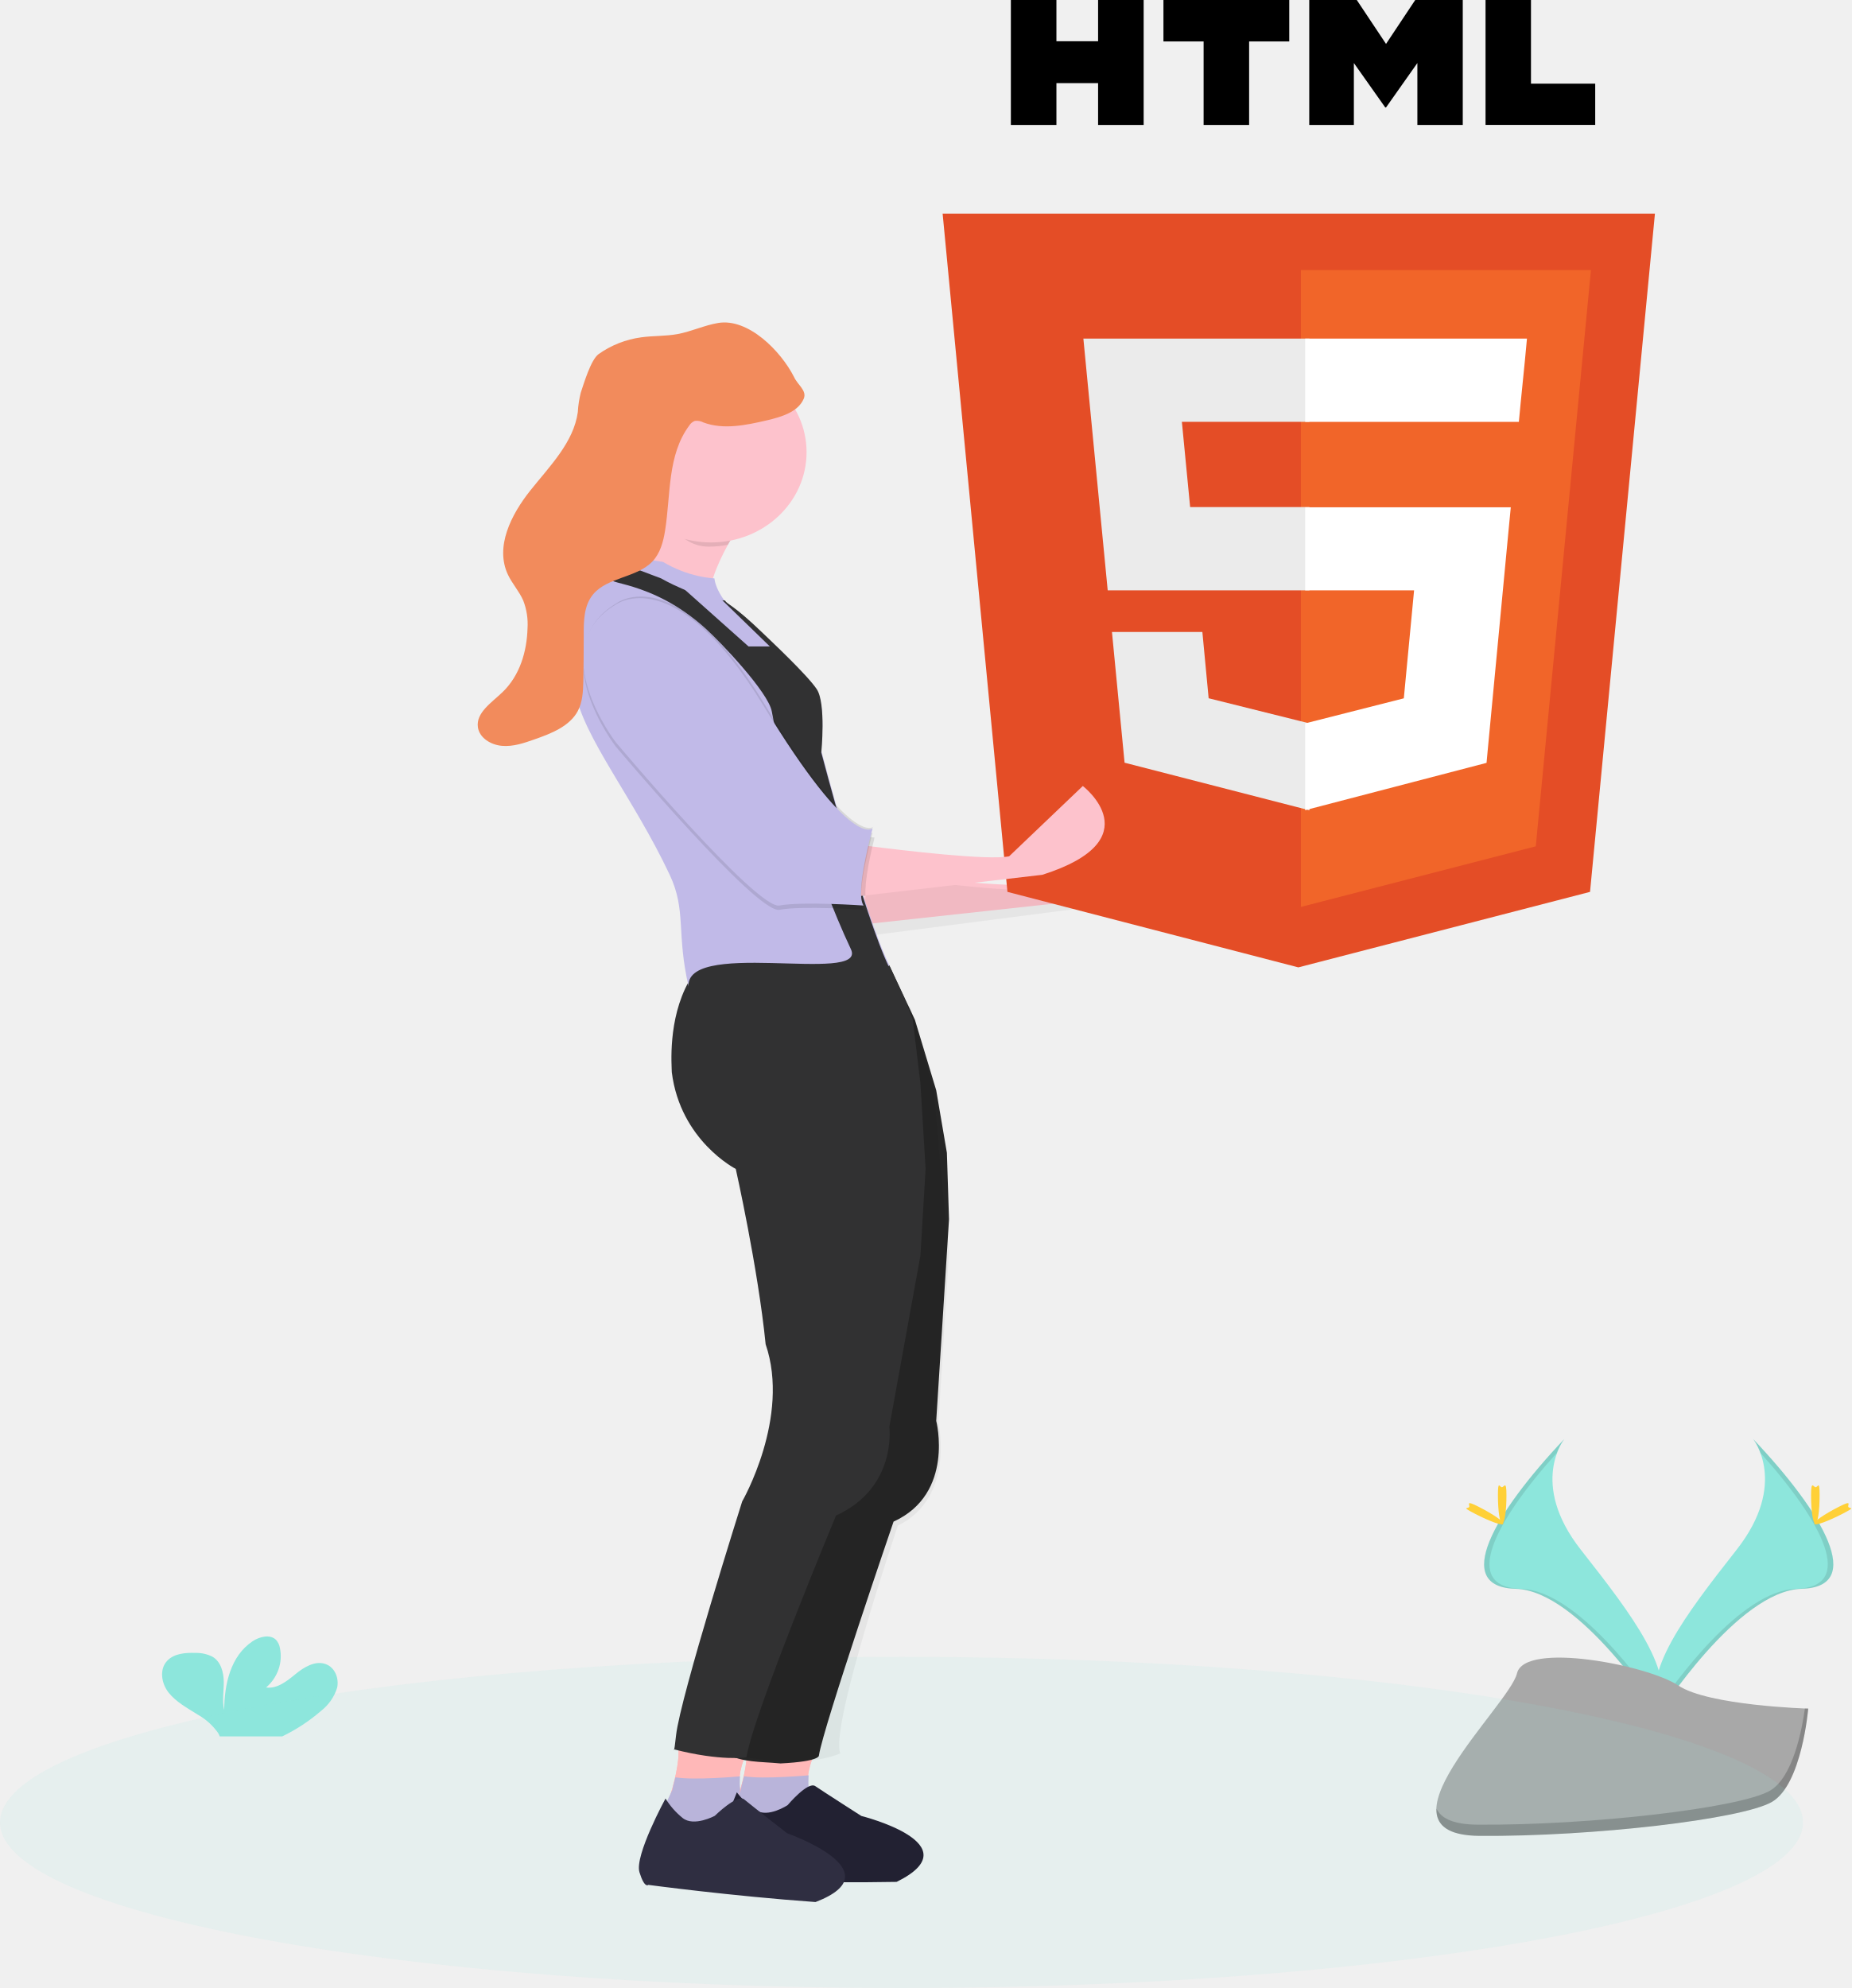
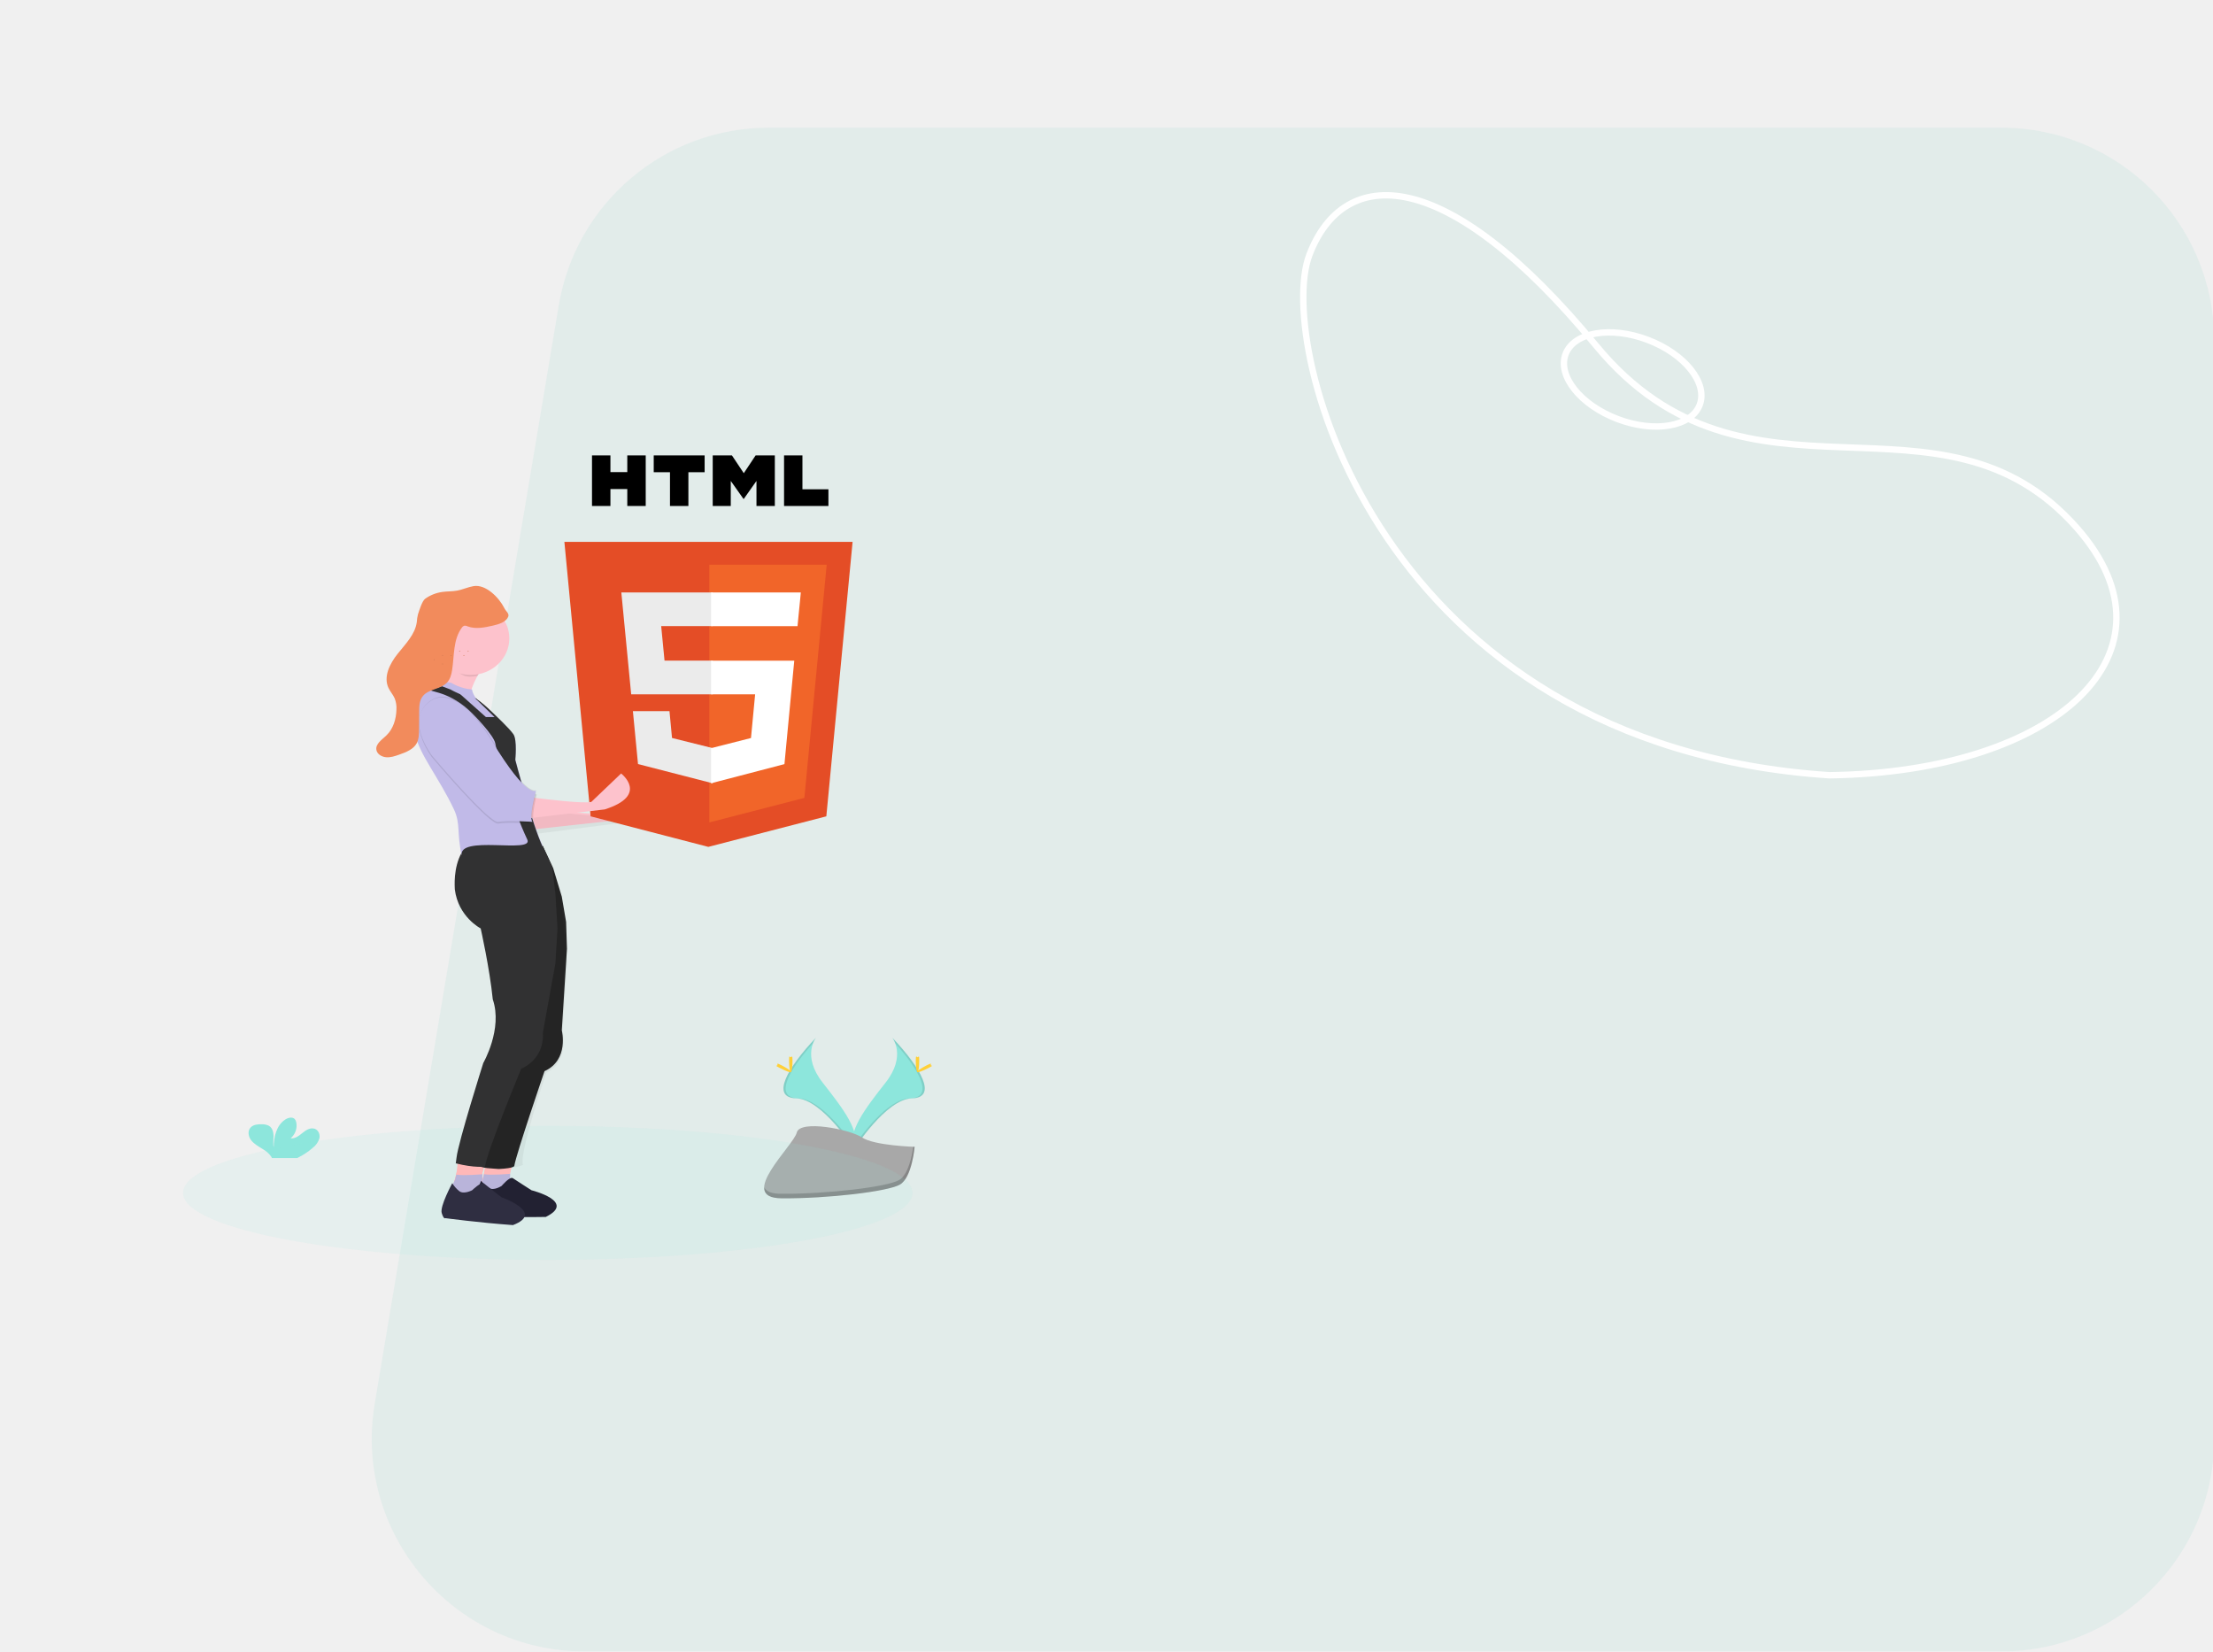
- <svg xmlns="http://www.w3.org/2000/svg" width="176" height="189" viewBox="0 0 176 189" fill="none">
-   <path d="M82.772 82.858C82.772 82.858 95.782 84.553 98.493 84.044L105.721 77.599C105.721 77.599 112.588 82.517 101.744 85.74L81.507 87.945L82.772 82.858Z" fill="#FDC2CC" />
-   <path opacity="0.05" d="M82.772 83.065C82.772 83.065 95.782 85.075 98.493 84.472L105.838 77.407C105.838 77.407 112.588 82.662 101.744 86.481L81.507 89.095L82.772 83.065Z" fill="black" />
-   <path d="M96.105 0H100.436V3.921H104.397V0H108.729V11.879H104.397V7.902H100.436V11.879H96.105V0ZM114.425 3.94H110.61V0H122.571V3.94H118.756V11.879H114.429V3.94H114.425ZM124.472 0H128.991L131.772 4.175L134.548 0H139.067V11.879H134.752V5.992L131.772 10.215H131.698L128.714 5.992V11.879H124.472V0ZM141.221 0H145.552V7.951H151.659V11.876H141.233V0H141.221Z" fill="black" />
-   <path d="M30.496 162.677C31.239 162.104 31.781 161.332 32.049 160.462C32.252 159.581 31.854 158.527 30.962 158.205C29.965 157.845 28.898 158.496 28.091 159.159C27.284 159.822 26.356 160.573 25.297 160.431C25.841 159.965 26.248 159.374 26.478 158.715C26.709 158.057 26.754 157.353 26.611 156.672C26.565 156.39 26.439 156.125 26.246 155.906C25.691 155.346 24.689 155.588 24.024 156.028C21.915 157.431 21.327 160.136 21.315 162.574C21.104 161.696 21.283 160.78 21.274 159.891C21.266 159.002 21.007 157.975 20.204 157.508C19.706 157.255 19.147 157.129 18.582 157.144C17.633 157.109 16.579 157.201 15.93 157.856C15.119 158.669 15.334 160.037 16.035 160.922C16.737 161.807 17.799 162.378 18.781 162.999C19.567 163.441 20.238 164.045 20.743 164.765C20.803 164.865 20.852 164.971 20.889 165.08H26.83C28.161 164.439 29.394 163.631 30.496 162.677Z" fill="#8DE6DC" />
-   <path d="M157.337 20.31L151.167 84.791L123.435 91.969L95.779 84.791L89.617 20.31H157.337Z" fill="#E44D26" />
-   <path d="M123.679 86.221L146.009 80.46L151.253 25.675H123.679V86.221Z" fill="#F16529" />
-   <path d="M112.363 40.104H124.486V32.189H102.998L103.203 34.313L105.311 56.124H124.49V48.209H113.148L112.363 40.104ZM114.311 60.082H105.716L106.915 72.51L124.449 77.024H124.49V68.764H124.453L114.908 66.383L114.311 60.082Z" fill="#EBEBEB" />
-   <path d="M124.085 56.126H134.439L133.463 66.391L124.085 68.773V77.024L141.328 72.526L141.452 71.188L143.428 50.35L143.633 48.226H124.085V56.141V56.126ZM124.085 40.089V40.107H144.4L144.569 38.327L144.971 34.313L145.171 32.189H124.085V40.085V40.089Z" fill="white" />
-   <path d="M148.728 136.803C148.728 136.803 145.33 141.019 150.297 147.341C155.265 153.664 159.368 159.037 157.702 162.991C157.702 162.991 150.208 151.216 144.109 151.051C138.01 150.886 142.017 143.885 148.728 136.803Z" fill="#8DE6DC" />
-   <path opacity="0.1" d="M148.727 136.803C148.424 137.208 148.184 137.652 148.013 138.122C142.061 144.728 138.894 150.894 144.611 151.051C149.94 151.196 156.33 160.198 157.863 162.474C157.813 162.65 157.752 162.822 157.681 162.991C157.681 162.991 150.187 151.216 144.088 151.051C137.989 150.886 142.016 143.885 148.727 136.803Z" fill="black" />
-   <path d="M142.41 142.157C142.41 143.636 142.584 144.839 142.815 144.839C143.046 144.839 143.221 143.64 143.221 142.157C143.221 140.674 143.002 141.39 142.787 141.39C142.572 141.39 142.41 140.678 142.41 142.157Z" fill="#FFD037" />
-   <path d="M140.24 143.919C141.614 144.628 142.811 145.069 142.912 144.874C143.013 144.678 141.987 143.973 140.613 143.268C139.238 142.563 139.782 143.076 139.676 143.268C139.571 143.46 138.869 143.211 140.24 143.919Z" fill="#FFD037" />
-   <path d="M166.667 136.803C166.667 136.803 170.066 141.019 165.098 147.341C160.131 153.664 156.035 159.033 157.693 162.988C157.693 162.988 165.187 151.212 171.286 151.047C177.385 150.882 173.387 143.885 166.667 136.803Z" fill="#8DE6DC" />
-   <path opacity="0.1" d="M166.667 136.803C166.964 137.209 167.197 137.653 167.361 138.122C173.314 144.728 176.481 150.894 170.763 151.051C165.435 151.196 159.044 160.198 157.511 162.474C157.562 162.65 157.622 162.822 157.693 162.991C157.693 162.991 165.187 151.216 171.286 151.051C177.385 150.886 173.387 143.885 166.667 136.803Z" fill="black" />
-   <path d="M172.993 142.157C172.993 143.636 172.819 144.839 172.588 144.839C172.357 144.839 172.182 143.64 172.182 142.157C172.182 140.674 172.401 141.39 172.616 141.39C172.831 141.39 172.993 140.678 172.993 142.157Z" fill="#FFD037" />
-   <path d="M175.163 143.919C173.789 144.628 172.593 145.069 172.491 144.874C172.39 144.678 173.416 143.973 174.79 143.268C176.165 142.563 175.622 143.076 175.727 143.268C175.833 143.46 176.534 143.211 175.163 143.919Z" fill="#FFD037" />
-   <path d="M171.911 162.439C171.911 162.439 162.41 162.164 159.547 160.236C156.684 158.309 144.949 156.021 144.223 159.086C143.497 162.152 129.945 174.457 140.671 174.537C151.396 174.618 165.593 172.958 168.452 171.314C171.311 169.67 171.911 162.439 171.911 162.439Z" fill="#A8A8A8" />
-   <path opacity="0.2" d="M140.48 173.472C151.206 173.552 165.403 171.893 168.262 170.249C170.439 168.996 171.307 164.501 171.595 162.428H171.911C171.911 162.428 171.311 169.671 168.452 171.315C165.593 172.958 151.396 174.622 140.671 174.537C137.573 174.514 136.506 173.472 136.563 171.932C136.993 172.874 138.173 173.457 140.48 173.472Z" fill="black" />
-   <path opacity="0.1" d="M85.709 189C38.373 189 0 181.952 0 173.258C0 164.564 38.373 157.516 85.709 157.516C133.044 157.516 171.417 164.564 171.417 173.258C171.417 181.952 133.044 189 85.709 189Z" fill="#8DE6DC" />
-   <path d="M71.596 165.539C71.596 165.539 68.803 169.429 71.385 172.291C73.967 175.152 69.939 176.294 69.939 176.294L64.52 175.305L62.633 173.821C62.633 173.821 64.979 168.095 64.434 165.727C63.889 163.359 71.596 165.539 71.596 165.539Z" fill="#FFB8B8" />
-   <path d="M71.596 165.539C71.596 165.539 68.803 169.429 71.385 172.291C73.967 175.152 69.939 176.294 69.939 176.294L64.52 175.305L62.633 173.821C62.633 173.821 64.979 168.095 64.434 165.727C63.889 163.359 71.596 165.539 71.596 165.539Z" fill="#FFB8B8" />
-   <path d="M70.353 168.879C70.353 168.879 70.246 170.179 70.508 170.624C72.974 173.456 69.492 179.278 69.492 179.278L62.255 173.701L63.985 170.029C63.985 170.029 63.766 170.615 64.216 168.969C66.012 169.275 70.353 168.879 70.353 168.879Z" fill="#B9B4DA" />
-   <path d="M78.091 165.541C78.091 165.541 75.299 169.43 77.88 172.292C80.462 175.154 76.434 176.296 76.434 176.296L71.016 175.307L69.128 173.822C69.128 173.822 71.474 168.096 70.929 165.728C70.384 163.36 78.091 165.541 78.091 165.541Z" fill="#FFB8B8" />
-   <path d="M76.409 168.522C76.409 168.522 76.285 169.683 76.508 170.075C78.633 172.555 75.416 177.81 75.416 177.81L70.774 176.974L70.734 169.664C70.734 169.664 70.527 170.19 70.963 168.714C72.549 168.954 76.409 168.522 76.409 168.522Z" fill="#B9B4DA" />
-   <path d="M78.091 165.541C78.091 165.541 75.299 169.43 77.88 172.292C80.462 175.154 76.434 176.296 76.434 176.296L71.016 175.307L69.128 173.822C69.128 173.822 71.474 168.096 70.929 165.728C70.384 163.36 78.091 165.541 78.091 165.541Z" fill="#FFB8B8" />
-   <path d="M76.877 168.78C76.877 168.78 76.769 170.08 77.031 170.525C79.498 173.357 76.248 176.767 76.248 176.767L68.949 174.085L70.509 169.93C70.509 169.93 70.29 170.516 70.74 168.87C72.535 169.176 76.877 168.78 76.877 168.78Z" fill="#B9B4DA" />
-   <path d="M70.054 170.396C70.541 171.048 71.15 171.62 71.863 172.095C73.02 172.856 74.883 171.613 74.883 171.613C74.883 171.613 76.805 169.325 77.507 169.807C78.21 170.29 81.888 172.644 81.888 172.644C81.888 172.644 92.544 175.308 85.245 178.911C77.206 179.062 69.253 178.717 69.253 178.717C69.253 178.717 68.935 179.124 68.294 177.597C67.652 176.069 70.054 170.396 70.054 170.396Z" fill="#222132" />
-   <path d="M63.272 170.985C63.691 171.677 64.239 172.302 64.901 172.839C65.977 173.7 67.956 172.63 67.956 172.63C67.956 172.63 70.1 170.526 70.75 171.069C71.401 171.613 74.826 174.287 74.826 174.287C74.826 174.287 85.165 177.897 77.536 180.828C69.518 180.254 61.636 179.196 61.636 179.196C61.636 179.196 61.279 179.572 60.794 177.994C60.309 176.416 63.272 170.985 63.272 170.985Z" fill="#2F2E41" />
-   <path d="M68.935 166.693C70.667 167.594 72.18 167.459 74.207 167.651C78.059 167.459 77.857 166.885 77.857 166.885C78.262 164.202 84.953 144.659 84.953 144.659C90.788 142.003 89.008 135.079 89.008 135.079L90.225 115.919L90.022 109.596L89.008 103.656L86.981 96.95L84.547 91.777L82.856 92.025L78.088 95.474L73.562 98.754C73.267 99.798 73.077 100.865 72.994 101.943C72.467 109.45 78.748 111.216 78.748 111.216C78.748 111.216 76.153 118.773 78.534 125.72C80.914 132.668 76.806 138.795 76.806 138.795C76.806 138.795 69.024 160.04 70.318 161.266C71.612 162.493 68.935 166.693 68.935 166.693Z" fill="#262626" />
-   <path opacity="0.05" d="M70.154 167.076C71.573 167.076 72.546 167.383 74.209 167.459C77.988 167.628 79.886 166.693 79.886 166.693C78.872 164.202 85.361 145.042 85.361 145.042C90.835 142.36 89.213 135.27 89.213 135.27L90.227 118.984L89.415 110.937L88.806 103.848L86.576 95.801L83.779 92.735L79.01 96.184L74.485 99.464C74.19 100.508 74 101.575 73.917 102.652C73.39 110.159 79.671 111.926 79.671 111.926C79.671 111.926 77.076 119.483 79.456 126.43C81.837 133.377 77.729 139.505 77.729 139.505C77.729 139.505 69.947 160.75 71.241 161.976C72.534 163.202 70.154 167.076 70.154 167.076Z" fill="black" />
-   <path d="M64.072 166.31C68.533 167.459 70.966 167.076 70.966 167.076C70.629 167.076 68.533 167.076 70.966 167.076C71.574 163.052 79.481 144.084 79.481 144.084C85.317 141.428 84.55 135.653 84.55 135.653L87.506 119.367L87.997 111.129L87.506 102.992L86.779 96.95L85.968 94.843L84.549 91.777L78.873 92.735L75.426 93.31H65.486C63.457 96.95 63.867 101.357 63.868 101.932C64.678 108.446 69.95 111.129 69.95 111.129C69.95 111.129 72.061 120.514 72.79 127.798C75.171 134.745 70.56 142.743 70.56 142.743C70.56 142.743 64.68 161.328 64.275 164.968C64.058 166.916 64.072 166.31 64.072 166.31Z" fill="#313132" />
-   <path d="M70.124 77.418L72.841 77.881L71.113 81.035L69.26 81.966L67.533 83.131L67.038 81.851L68.275 79.399L70.124 77.418Z" fill="#FDC2CC" />
-   <path d="M72.099 77.651H73.579V79.636L72.099 82.786C72.099 82.786 70.124 83.135 69.999 83.135C69.873 83.135 68.271 82.786 68.271 82.786L67.776 81.97C67.776 81.97 73.21 79.981 72.099 77.651Z" fill="#E6E6F0" />
-   <path d="M70.627 49.543C70.627 49.543 65.87 55.874 67.602 60.166C69.333 64.458 58.523 55.671 58.523 55.671C58.523 55.671 61.981 49.927 60.25 43.795L70.627 49.543Z" fill="#FDC2CC" />
-   <path d="M54.676 65.719C55.447 70.103 60.218 75.837 63.664 83.155C65.287 86.604 64.272 88.711 65.489 93.885C67.719 93.925 66.908 93.885 66.908 93.885C69.341 94.076 73.802 93.501 73.802 93.501C73.802 93.501 75.424 93.501 80.087 92.735C84.953 91.935 84.547 91.777 84.547 91.777C82.114 86.795 78.059 71.276 78.059 71.276C78.059 71.276 78.54 67.061 77.652 65.719C76.765 64.378 72.806 60.546 71.975 59.971C68.373 57.48 67.971 55.459 67.92 54.99C65.11 54.786 63.046 53.422 63.046 53.422L57.641 52.605V55.261C57.577 55.288 57.517 55.323 57.462 55.364C55.755 55.948 55.435 57.822 54.676 59.971C54.056 61.712 54.356 63.907 54.676 65.719Z" fill="#C1BAE8" />
-   <path d="M73.375 67.635C74.145 72.019 77.454 82.926 80.899 90.244C82.523 93.693 64.295 88.988 65.512 94.161C67.743 94.202 66.932 94.161 66.932 94.161C69.365 94.353 73.825 93.778 73.825 93.778C73.825 93.778 75.447 93.778 80.11 93.011C84.976 92.212 84.571 92.053 84.571 92.053C82.138 87.072 78.083 71.552 78.083 71.552C78.083 71.552 78.542 66.869 77.655 65.528C76.768 64.186 73.306 60.944 72.586 60.248C69.676 57.431 69.139 57.48 68.936 57.097C66.126 56.894 62.854 54.989 62.854 54.989L60.826 54.223L58.596 54.989C58.895 54.721 58.596 54.36 58.596 54.989C56.889 55.573 61.84 54.989 67.112 59.78C68.531 61.069 73.055 65.823 73.375 67.635Z" fill="#313132" />
-   <path d="M79.478 85.454L81.742 85.19L99.092 83.168C109.605 79.826 102.945 74.725 102.945 74.725L95.941 81.409C93.921 81.815 85.993 80.868 82.442 80.419C81.377 80.281 80.704 80.188 80.704 80.188L79.478 85.454Z" fill="#FDC2CC" />
-   <path opacity="0.1" d="M58.522 57.901C58.522 57.901 64.142 53.613 72.589 67.5C81.036 81.388 82.966 79.142 82.966 79.142C82.966 79.142 81.238 85.273 82.102 86.496C82.102 86.496 76.267 86.086 74.106 86.496C71.944 86.906 58.542 70.972 58.542 70.972C58.542 70.972 51.604 61.986 58.522 57.901Z" fill="black" />
-   <path opacity="0.1" d="M58.629 57.339C58.629 57.339 64.249 53.051 72.68 66.938C81.11 80.825 83.057 78.58 83.057 78.58C83.057 78.58 76.358 85.523 74.196 85.933C72.035 86.344 58.633 70.41 58.633 70.41C58.633 70.41 51.711 61.424 58.629 57.339Z" fill="black" />
-   <path opacity="0.1" d="M82.281 85.181C82.192 83.668 82.796 81.008 83.144 79.629C81.831 79.468 80.999 79.361 80.999 79.361L79.487 85.492L82.281 85.181Z" fill="black" />
-   <path d="M58.522 57.491C58.522 57.491 64.142 53.203 72.589 67.094C81.036 80.985 82.966 78.736 82.966 78.736C82.966 78.736 81.238 84.867 82.102 86.089C82.102 86.089 76.267 85.679 74.106 86.089C71.944 86.499 58.542 70.566 58.542 70.566C58.542 70.566 51.604 61.576 58.522 57.491Z" fill="#C1BAE8" />
-   <path opacity="0.1" d="M60.019 44.213L70.412 49.927C69.972 50.529 69.566 51.154 69.196 51.797C68.598 51.911 67.989 51.969 67.379 51.969C64.609 51.969 63.324 49.222 61.649 47.371C61.771 45.899 60.497 45.861 60.019 44.213Z" fill="black" />
-   <path d="M67.601 51.571C62.587 51.571 58.522 47.729 58.522 42.991C58.522 38.252 62.587 34.411 67.601 34.411C72.616 34.411 76.681 38.252 76.681 42.991C76.681 47.729 72.616 51.571 67.601 51.571Z" fill="#FDC2CC" />
-   <path d="M76.413 37.905C75.882 39.162 74.297 39.638 72.906 39.963C70.919 40.423 68.778 40.875 66.876 40.163C66.629 40.032 66.345 39.979 66.065 40.013C65.839 40.099 65.65 40.254 65.53 40.454C63.433 43.274 63.774 47.033 63.23 50.444C63.06 51.505 62.772 52.601 62.014 53.394C60.538 54.927 57.752 54.87 56.394 56.498C55.497 57.571 55.489 59.062 55.497 60.43C55.497 61.889 55.484 63.349 55.457 64.81C55.432 65.768 55.384 66.76 54.925 67.611C54.147 69.052 52.411 69.738 50.81 70.294C49.812 70.646 48.782 71.003 47.712 70.907C46.641 70.811 45.57 70.14 45.433 69.129C45.242 67.757 46.738 66.799 47.768 65.81C49.415 64.235 50.092 61.944 50.153 59.729C50.211 58.834 50.072 57.938 49.747 57.096C49.37 56.226 48.697 55.494 48.291 54.636C47.042 51.992 48.583 48.934 50.428 46.619C52.273 44.305 54.54 42.048 54.934 39.178C54.968 38.556 55.062 37.94 55.213 37.334C55.497 36.499 56.17 34.192 56.913 33.663C58.1 32.818 59.495 32.269 60.968 32.069C62.107 31.912 63.271 31.97 64.402 31.763C65.724 31.521 66.953 30.927 68.275 30.705C71.134 30.226 74.236 33.364 75.489 35.84C75.834 36.599 76.738 37.135 76.413 37.905Z" fill="#F28B5C" />
-   <path d="M63.259 54.415L66.706 55.564L67.517 55.948L73.194 61.46H71.166L63.259 54.415Z" fill="#C1BAE8" />
+ <svg xmlns="http://www.w3.org/2000/svg" width="520" height="388" viewBox="0 0 520 388" fill="none">
+   <g clip-path="url(#clip0)">
+     <path opacity="0.1" d="M131.29 71.736C135.328 47.647 156.178 30 180.603 30H470.285C497.899 30 520.285 52.386 520.285 80V338C520.285 365.614 497.899 388 470.285 388H137.362C106.447 388 82.94 360.226 88.05 329.736L131.29 71.736Z" fill="#68C9BA" />
+     <path d="M488.014 124.03C513.738 153.207 483.363 181.381 429.903 182.141C323.616 175.137 299.631 81.007 307.664 59.903C315.697 38.798 339.615 38.222 375.054 81.215C410.493 124.208 455.858 87.557 488.014 124.03Z" stroke="white" stroke-width="1.5" />
+     <ellipse cx="383.633" cy="89.15" rx="16.848" ry="9.956" transform="rotate(20.7184 383.633 89.1503)" stroke="white" stroke-width="1.5" />
+     <path d="M125.772 189.858C125.772 189.858 138.782 191.554 141.494 191.044L148.721 184.599C148.721 184.599 155.588 189.517 144.744 192.74L124.507 194.945L125.772 189.858Z" fill="#FDC2CC" />
+     <path opacity="0.05" d="M125.772 190.065C125.772 190.065 138.782 192.075 141.493 191.472L148.838 184.407C148.838 184.407 155.588 189.662 144.744 193.482L124.507 196.095L125.772 190.065Z" fill="black" />
+     <path d="M139.104 107H143.436V110.921H147.397V107H151.729V118.879H147.397V114.902H143.436V118.879H139.104V107ZM157.425 110.94H153.61V107H165.571V110.94H161.756V118.879H157.429V110.94H157.425ZM167.472 107H171.991L174.772 111.175L177.548 107H182.067V118.879H177.752V112.992L174.772 117.215H174.698L171.714 112.992V118.879H167.472V107ZM184.221 107H188.552V114.951H194.659V118.876H184.233V107H184.221Z" fill="black" />
+     <path d="M73.496 269.677C74.239 269.105 74.781 268.332 75.049 267.462C75.252 266.581 74.854 265.527 73.962 265.205C72.965 264.845 71.898 265.497 71.091 266.159C70.284 266.822 69.356 267.573 68.297 267.432C68.841 266.966 69.248 266.375 69.478 265.716C69.709 265.057 69.754 264.353 69.611 263.672C69.565 263.39 69.439 263.125 69.246 262.906C68.691 262.347 67.689 262.588 67.024 263.029C64.915 264.431 64.327 267.137 64.315 269.574C64.104 268.696 64.283 267.78 64.275 266.891C64.266 266.002 64.007 264.975 63.204 264.508C62.706 264.255 62.147 264.13 61.582 264.144C60.633 264.109 59.579 264.201 58.93 264.857C58.119 265.669 58.334 267.037 59.035 267.922C59.737 268.807 60.799 269.378 61.781 269.999C62.567 270.441 63.238 271.045 63.743 271.766C63.803 271.866 63.852 271.971 63.889 272.08H69.83C71.161 271.439 72.394 270.631 73.496 269.677Z" fill="#8DE6DC" />
+     <path d="M200.337 127.31L194.167 191.792L166.435 198.969L138.779 191.792L132.617 127.31H200.337Z" fill="#E44D26" />
+     <path d="M166.679 193.221L189.009 187.46L194.253 132.675H166.679V193.221Z" fill="#F16529" />
+     <path d="M155.363 147.104H167.486V139.189H145.998L146.203 141.313L148.311 163.124H167.49V155.209H156.148L155.363 147.104ZM157.311 167.082H148.716L149.915 179.51L167.449 184.024H167.49V175.764H167.453L157.908 173.383L157.311 167.082Z" fill="#EBEBEB" />
+     <path d="M167.085 163.126H177.439L176.463 173.392L167.085 175.773V184.024L184.328 179.526L184.452 178.188L186.428 157.35L186.633 155.226H167.085V163.141V163.126ZM167.085 147.089V147.108H187.4L187.569 145.327L187.971 141.313L188.171 139.189H167.085V147.085V147.089Z" fill="white" />
+     <path d="M191.728 243.803C191.728 243.803 188.33 248.019 193.297 254.342C198.265 260.664 202.368 266.037 200.702 269.992C200.702 269.992 193.208 258.216 187.109 258.051C181.01 257.886 185.017 250.885 191.728 243.803Z" fill="#8DE6DC" />
+     <path opacity="0.1" d="M191.727 243.803C191.424 244.208 191.184 244.652 191.013 245.122C185.061 251.728 181.894 257.894 187.611 258.051C192.94 258.197 199.33 267.198 200.863 269.474C200.813 269.65 200.752 269.822 200.681 269.992C200.681 269.992 193.187 258.216 187.088 258.051C180.989 257.886 185.016 250.885 191.727 243.803Z" fill="black" />
+     <path d="M185.41 249.157C185.41 250.636 185.584 251.839 185.815 251.839C186.046 251.839 186.221 250.64 186.221 249.157C186.221 247.674 186.002 248.39 185.787 248.39C185.572 248.39 185.41 247.678 185.41 249.157Z" fill="#FFD037" />
+     <path d="M183.24 250.92C184.614 251.629 185.811 252.069 185.912 251.874C186.013 251.678 184.987 250.973 183.613 250.268C182.238 249.563 182.782 250.077 182.676 250.268C182.571 250.46 181.869 250.211 183.24 250.92Z" fill="#FFD037" />
+     <path d="M209.667 243.803C209.667 243.803 213.066 248.019 208.098 254.342C203.131 260.664 199.035 266.033 200.693 269.988C200.693 269.988 208.187 258.212 214.286 258.047C220.385 257.882 216.387 250.885 209.667 243.803Z" fill="#8DE6DC" />
+     <path opacity="0.1" d="M209.667 243.803C209.964 244.21 210.197 244.653 210.361 245.122C216.314 251.728 219.481 257.894 213.763 258.051C208.435 258.197 202.044 267.198 200.511 269.474C200.562 269.65 200.622 269.822 200.693 269.992C200.693 269.992 208.187 258.216 214.286 258.051C220.385 257.886 216.387 250.885 209.667 243.803Z" fill="black" />
+     <path d="M215.993 249.157C215.993 250.636 215.819 251.839 215.588 251.839C215.357 251.839 215.182 250.64 215.182 249.157C215.182 247.674 215.401 248.39 215.616 248.39C215.831 248.39 215.993 247.678 215.993 249.157Z" fill="#FFD037" />
+     <path d="M218.163 250.92C216.789 251.629 215.593 252.069 215.491 251.874C215.39 251.678 216.416 250.973 217.79 250.268C219.165 249.563 218.622 250.077 218.727 250.268C218.833 250.46 219.534 250.211 218.163 250.92Z" fill="#FFD037" />
+     <path d="M214.911 269.44C214.911 269.44 205.41 269.164 202.547 267.236C199.684 265.309 187.949 263.021 187.223 266.087C186.497 269.152 172.945 281.457 183.671 281.537C194.396 281.618 208.593 279.958 211.452 278.315C214.311 276.671 214.911 269.44 214.911 269.44Z" fill="#A8A8A8" />
+     <path opacity="0.2" d="M183.48 280.472C194.206 280.553 208.403 278.893 211.262 277.249C213.439 275.996 214.307 271.501 214.595 269.428H214.911C214.911 269.428 214.311 276.671 211.452 278.315C208.593 279.959 194.396 281.622 183.671 281.537C180.573 281.514 179.506 280.472 179.563 278.932C179.993 279.874 181.173 280.457 183.48 280.472Z" fill="black" />
+     <path opacity="0.1" d="M128.709 296C81.373 296 43 288.952 43 280.258C43 271.564 81.373 264.516 128.709 264.516C176.044 264.516 214.417 271.564 214.417 280.258C214.417 288.952 176.044 296 128.709 296Z" fill="#8DE6DC" />
+     <path d="M114.596 272.54C114.596 272.54 111.803 276.429 114.385 279.291C116.967 282.152 112.939 283.295 112.939 283.295L107.52 282.305L105.633 280.821C105.633 280.821 107.979 275.095 107.434 272.727C106.889 270.359 114.596 272.54 114.596 272.54Z" fill="#FFB8B8" />
+     <path d="M114.596 272.54C114.596 272.54 111.803 276.429 114.385 279.291C116.967 282.152 112.939 283.295 112.939 283.295L107.52 282.305L105.633 280.821C105.633 280.821 107.979 275.095 107.434 272.727C106.889 270.359 114.596 272.54 114.596 272.54Z" fill="#FFB8B8" />
+     <path d="M113.353 275.879C113.353 275.879 113.246 277.179 113.508 277.625C115.974 280.456 112.492 286.278 112.492 286.278L105.255 280.701L106.985 277.03C106.985 277.03 106.766 277.615 107.216 275.969C109.012 276.275 113.353 275.879 113.353 275.879Z" fill="#B9B4DA" />
+     <path d="M121.091 272.541C121.091 272.541 118.299 276.43 120.88 279.292C123.462 282.154 119.434 283.296 119.434 283.296L114.016 282.307L112.128 280.823C112.128 280.823 114.474 275.096 113.929 272.728C113.384 270.36 121.091 272.541 121.091 272.541Z" fill="#FFB8B8" />
+     <path d="M119.409 275.522C119.409 275.522 119.285 276.683 119.508 277.075C121.633 279.555 118.416 284.81 118.416 284.81L113.774 283.974L113.735 276.664C113.735 276.664 113.527 277.19 113.963 275.714C115.549 275.954 119.409 275.522 119.409 275.522Z" fill="#B9B4DA" />
+     <path d="M121.091 272.541C121.091 272.541 118.299 276.43 120.88 279.292C123.462 282.154 119.434 283.296 119.434 283.296L114.016 282.307L112.128 280.823C112.128 280.823 114.474 275.096 113.929 272.728C113.384 270.36 121.091 272.541 121.091 272.541Z" fill="#FFB8B8" />
+     <path d="M119.877 275.78C119.877 275.78 119.769 277.08 120.031 277.526C122.497 280.357 119.248 283.767 119.248 283.767L111.949 281.085L113.509 276.931C113.509 276.931 113.289 277.516 113.74 275.87C115.535 276.176 119.877 275.78 119.877 275.78Z" fill="#B9B4DA" />
+     <path d="M113.054 277.397C113.541 278.048 114.15 278.62 114.863 279.096C116.02 279.856 117.883 278.613 117.883 278.613C117.883 278.613 119.805 276.325 120.507 276.808C121.21 277.29 124.888 279.644 124.888 279.644C124.888 279.644 135.544 282.308 128.245 285.912C120.206 286.062 112.253 285.717 112.253 285.717C112.253 285.717 111.935 286.124 111.294 284.597C110.652 283.07 113.054 277.397 113.054 277.397Z" fill="#222132" />
+     <path d="M106.272 277.985C106.691 278.678 107.239 279.302 107.902 279.839C108.977 280.7 110.956 279.63 110.956 279.63C110.956 279.63 113.1 277.526 113.75 278.07C114.401 278.613 117.826 281.287 117.826 281.287C117.826 281.287 128.164 284.897 120.536 287.828C112.518 287.255 104.636 286.196 104.636 286.196C104.636 286.196 104.278 286.573 103.794 284.994C103.309 283.416 106.272 277.985 106.272 277.985Z" fill="#2F2E41" />
+     <path d="M111.935 273.693C113.667 274.594 115.179 274.46 117.207 274.651C121.059 274.46 120.857 273.885 120.857 273.885C121.262 271.202 127.953 251.659 127.953 251.659C133.788 249.003 132.008 242.079 132.008 242.079L133.225 222.919L133.022 216.596L132.008 210.656L129.981 203.95L127.547 198.777L125.856 199.026L121.087 202.474L116.562 205.755C116.267 206.798 116.077 207.866 115.994 208.943C115.467 216.45 121.748 218.216 121.748 218.216C121.748 218.216 119.153 225.773 121.534 232.721C123.914 239.668 119.806 245.795 119.806 245.795C119.806 245.795 112.024 267.04 113.318 268.266C114.611 269.493 111.935 273.693 111.935 273.693Z" fill="#262626" />
+     <path opacity="0.05" d="M113.154 274.076C114.573 274.076 115.546 274.383 117.209 274.46C120.988 274.628 122.886 273.693 122.886 273.693C121.872 271.202 128.36 252.042 128.36 252.042C133.835 249.36 132.213 242.271 132.213 242.271L133.227 225.984L132.415 217.937L131.806 210.848L129.576 202.801L126.779 199.735L122.01 203.184L117.485 206.464C117.19 207.508 117 208.575 116.917 209.652C116.39 217.159 122.671 218.926 122.671 218.926C122.671 218.926 120.076 226.483 122.456 233.43C124.837 240.378 120.729 246.505 120.729 246.505C120.729 246.505 112.947 267.75 114.241 268.976C115.534 270.202 113.154 274.076 113.154 274.076Z" fill="black" />
+     <path d="M107.072 273.31C111.533 274.459 113.966 274.076 113.966 274.076C113.629 274.076 111.533 274.076 113.966 274.076C114.574 270.053 122.481 251.084 122.481 251.084C128.317 248.428 127.55 242.654 127.55 242.654L130.506 226.367L130.997 218.129L130.506 209.993L129.779 203.95L128.968 201.843L127.549 198.777L121.873 199.735L118.426 200.31H108.486C106.457 203.95 106.867 208.357 106.868 208.932C107.678 215.446 112.95 218.129 112.95 218.129C112.95 218.129 115.061 227.514 115.79 234.798C118.171 241.745 113.56 249.743 113.56 249.743C113.56 249.743 107.68 268.328 107.275 271.969C107.058 273.916 107.072 273.31 107.072 273.31Z" fill="#313132" />
+     <path d="M113.124 184.418L115.841 184.882L114.113 188.035L112.26 188.966L110.533 190.131L110.038 188.851L111.275 186.399L113.124 184.418Z" fill="#FDC2CC" />
+     <path d="M115.099 184.651H116.579V186.636L115.099 189.786C115.099 189.786 113.124 190.135 112.998 190.135C112.873 190.135 111.271 189.786 111.271 189.786L110.776 188.97C110.776 188.97 116.21 186.981 115.099 184.651Z" fill="#E6E6F0" />
+     <path d="M113.627 156.544C113.627 156.544 108.87 162.874 110.602 167.166C112.333 171.458 101.523 162.671 101.523 162.671C101.523 162.671 104.982 156.927 103.25 150.796L113.627 156.544Z" fill="#FDC2CC" />
+     <path d="M97.676 172.719C98.447 177.103 103.218 182.837 106.664 190.155C108.287 193.604 107.272 195.712 108.489 200.885C110.719 200.925 109.908 200.885 109.908 200.885C112.341 201.076 116.802 200.502 116.802 200.502C116.802 200.502 118.423 200.502 123.087 199.735C127.953 198.935 127.547 198.777 127.547 198.777C125.114 193.796 121.059 178.276 121.059 178.276C121.059 178.276 121.54 174.061 120.652 172.719C119.765 171.378 115.806 167.546 114.975 166.971C111.373 164.481 110.971 162.459 110.92 161.99C108.11 161.787 106.046 160.422 106.046 160.422L100.641 159.606V162.261C100.577 162.288 100.517 162.323 100.462 162.365C98.755 162.948 98.435 164.822 97.676 166.971C97.055 168.712 97.356 170.908 97.676 172.719Z" fill="#C1BAE8" />
+     <path d="M116.375 174.635C117.145 179.019 120.454 189.926 123.899 197.244C125.523 200.693 107.295 195.988 108.512 201.161C110.743 201.202 109.932 201.161 109.932 201.161C112.365 201.353 116.825 200.778 116.825 200.778C116.825 200.778 118.447 200.778 123.11 200.012C127.976 199.212 127.571 199.054 127.571 199.054C125.138 194.072 121.083 178.552 121.083 178.552C121.083 178.552 121.542 173.869 120.655 172.528C119.768 171.187 116.306 167.944 115.586 167.248C112.676 164.431 112.139 164.48 111.937 164.097C109.126 163.894 105.854 161.99 105.854 161.99L103.826 161.223L101.596 161.99C101.895 161.721 101.596 161.36 101.596 161.99C99.888 162.573 104.84 161.99 110.112 166.78C111.531 168.069 116.055 172.824 116.375 174.635Z" fill="#313132" />
+     <path d="M122.478 192.454L124.742 192.19L142.092 190.168C152.605 186.825 145.945 181.725 145.945 181.725L138.941 188.409C136.921 188.815 128.993 187.868 125.442 187.419C124.377 187.281 123.704 187.188 123.704 187.188L122.478 192.454Z" fill="#FDC2CC" />
+     <path opacity="0.1" d="M101.522 164.901C101.522 164.901 107.142 160.613 115.589 174.5C124.036 188.388 125.966 186.142 125.966 186.142C125.966 186.142 124.238 192.273 125.102 193.496C125.102 193.496 119.267 193.086 117.105 193.496C114.944 193.906 101.542 177.972 101.542 177.972C101.542 177.972 94.604 168.986 101.522 164.901Z" fill="black" />
+     <path opacity="0.1" d="M101.629 164.339C101.629 164.339 107.249 160.051 115.68 173.938C124.11 187.825 126.057 185.58 126.057 185.58C126.057 185.58 119.358 192.524 117.196 192.934C115.035 193.344 101.633 177.41 101.633 177.41C101.633 177.41 94.711 168.424 101.629 164.339Z" fill="black" />
+     <path opacity="0.1" d="M125.281 192.181C125.192 190.668 125.796 188.008 126.145 186.629C124.831 186.468 123.999 186.361 123.999 186.361L122.487 192.492L125.281 192.181Z" fill="black" />
+     <path d="M101.522 164.491C101.522 164.491 107.142 160.203 115.589 174.094C124.036 187.985 125.966 185.736 125.966 185.736C125.966 185.736 124.238 191.867 125.102 193.09C125.102 193.09 119.267 192.68 117.105 193.09C114.944 193.5 101.542 177.566 101.542 177.566C101.542 177.566 94.604 168.576 101.522 164.491Z" fill="#C1BAE8" />
+     <path opacity="0.1" d="M103.019 151.213L113.412 156.927C112.972 157.53 112.566 158.154 112.196 158.797C111.598 158.912 110.989 158.969 110.379 158.969C107.609 158.969 106.324 156.222 104.649 154.371C104.771 152.899 103.497 152.861 103.019 151.213Z" fill="black" />
+     <path d="M110.601 158.571C105.587 158.571 101.522 154.729 101.522 149.991C101.522 145.252 105.587 141.411 110.601 141.411C115.616 141.411 119.681 145.252 119.681 149.991C119.681 154.729 115.616 158.571 110.601 158.571Z" fill="#FDC2CC" />
+     <path d="M119.413 144.906C118.882 146.162 117.297 146.638 115.906 146.963C113.919 147.423 111.778 147.875 109.876 147.163C109.629 147.032 109.345 146.979 109.065 147.013C108.839 147.099 108.65 147.254 108.53 147.454C106.433 150.274 106.774 154.033 106.23 157.444C106.06 158.505 105.772 159.601 105.014 160.395C103.538 161.927 100.752 161.87 99.394 163.498C98.497 164.571 98.489 166.062 98.497 167.43C98.497 168.889 98.484 170.349 98.457 171.81C98.432 172.768 98.384 173.761 97.925 174.611C97.147 176.052 95.411 176.738 93.81 177.294C92.812 177.646 91.782 178.003 90.712 177.907C89.641 177.811 88.57 177.141 88.433 176.129C88.242 174.757 89.738 173.799 90.768 172.81C92.415 171.235 93.092 168.944 93.153 166.729C93.211 165.834 93.073 164.938 92.747 164.096C92.37 163.226 91.697 162.495 91.291 161.636C90.042 158.992 91.583 155.934 93.428 153.62C95.273 151.305 97.54 149.048 97.934 146.178C97.968 145.557 98.062 144.94 98.213 144.335C98.497 143.499 99.17 141.192 99.912 140.663C101.101 139.818 102.495 139.269 103.968 139.069C105.107 138.912 106.271 138.97 107.402 138.763C108.724 138.521 109.953 137.927 111.275 137.705C114.134 137.226 117.236 140.365 118.489 142.84C118.834 143.599 119.738 144.135 119.413 144.906Z" fill="#F28B5C" />
+     <path d="M106.259 161.415L109.706 162.565L110.517 162.948L116.194 168.46H114.166L106.259 161.415Z" fill="#C1BAE8" />
+     <path d="M110.001 153.001C110.001 153.001 110.001 153 110.001 153C110 153 110 153.001 110 153.001" stroke="#CE7952" stroke-width="0.2" stroke-linecap="round" stroke-linejoin="round" />
+     <path d="M104.001 154.001C104.001 154.001 104.001 154 104.001 154C104 154 104 154.001 104 154.001" stroke="#CE7952" stroke-width="0.2" stroke-linecap="round" stroke-linejoin="round" />
+     <path d="M104.001 156.001C104.001 156.001 104.001 156 104.001 156C104 156 104 156.001 104 156.001" stroke="#CE7952" stroke-width="0.2" stroke-linecap="round" stroke-linejoin="round" />
+     <path d="M108.001 153.001C108.001 153.001 108.001 153 108.001 153C108 153 108 153.001 108 153.001" stroke="#CE7952" stroke-width="0.2" stroke-linecap="round" stroke-linejoin="round" />
+     <path d="M109.001 154.001C109.001 154.001 109.001 154 109.001 154C109 154 109 154.001 109 154.001" stroke="#CE7952" stroke-width="0.2" stroke-linecap="round" stroke-linejoin="round" />
+     <path d="M102.001 155.001C102.001 155.001 102.001 155 102.001 155C102 155 102 155.001 102 155.001" stroke="#CE7952" stroke-width="0.2" stroke-linecap="round" stroke-linejoin="round" />
+     <path d="M106.001 154.001C106.001 154.001 106.001 154 106.001 154C106 154 106 154.001 106 154.001" stroke="#CE7952" stroke-width="0.2" stroke-linecap="round" stroke-linejoin="round" />
+   </g>
+   <defs>
+     <clipPath id="clip0">
+       <rect width="520" height="388" fill="white" />
+     </clipPath>
+   </defs>
</svg>
